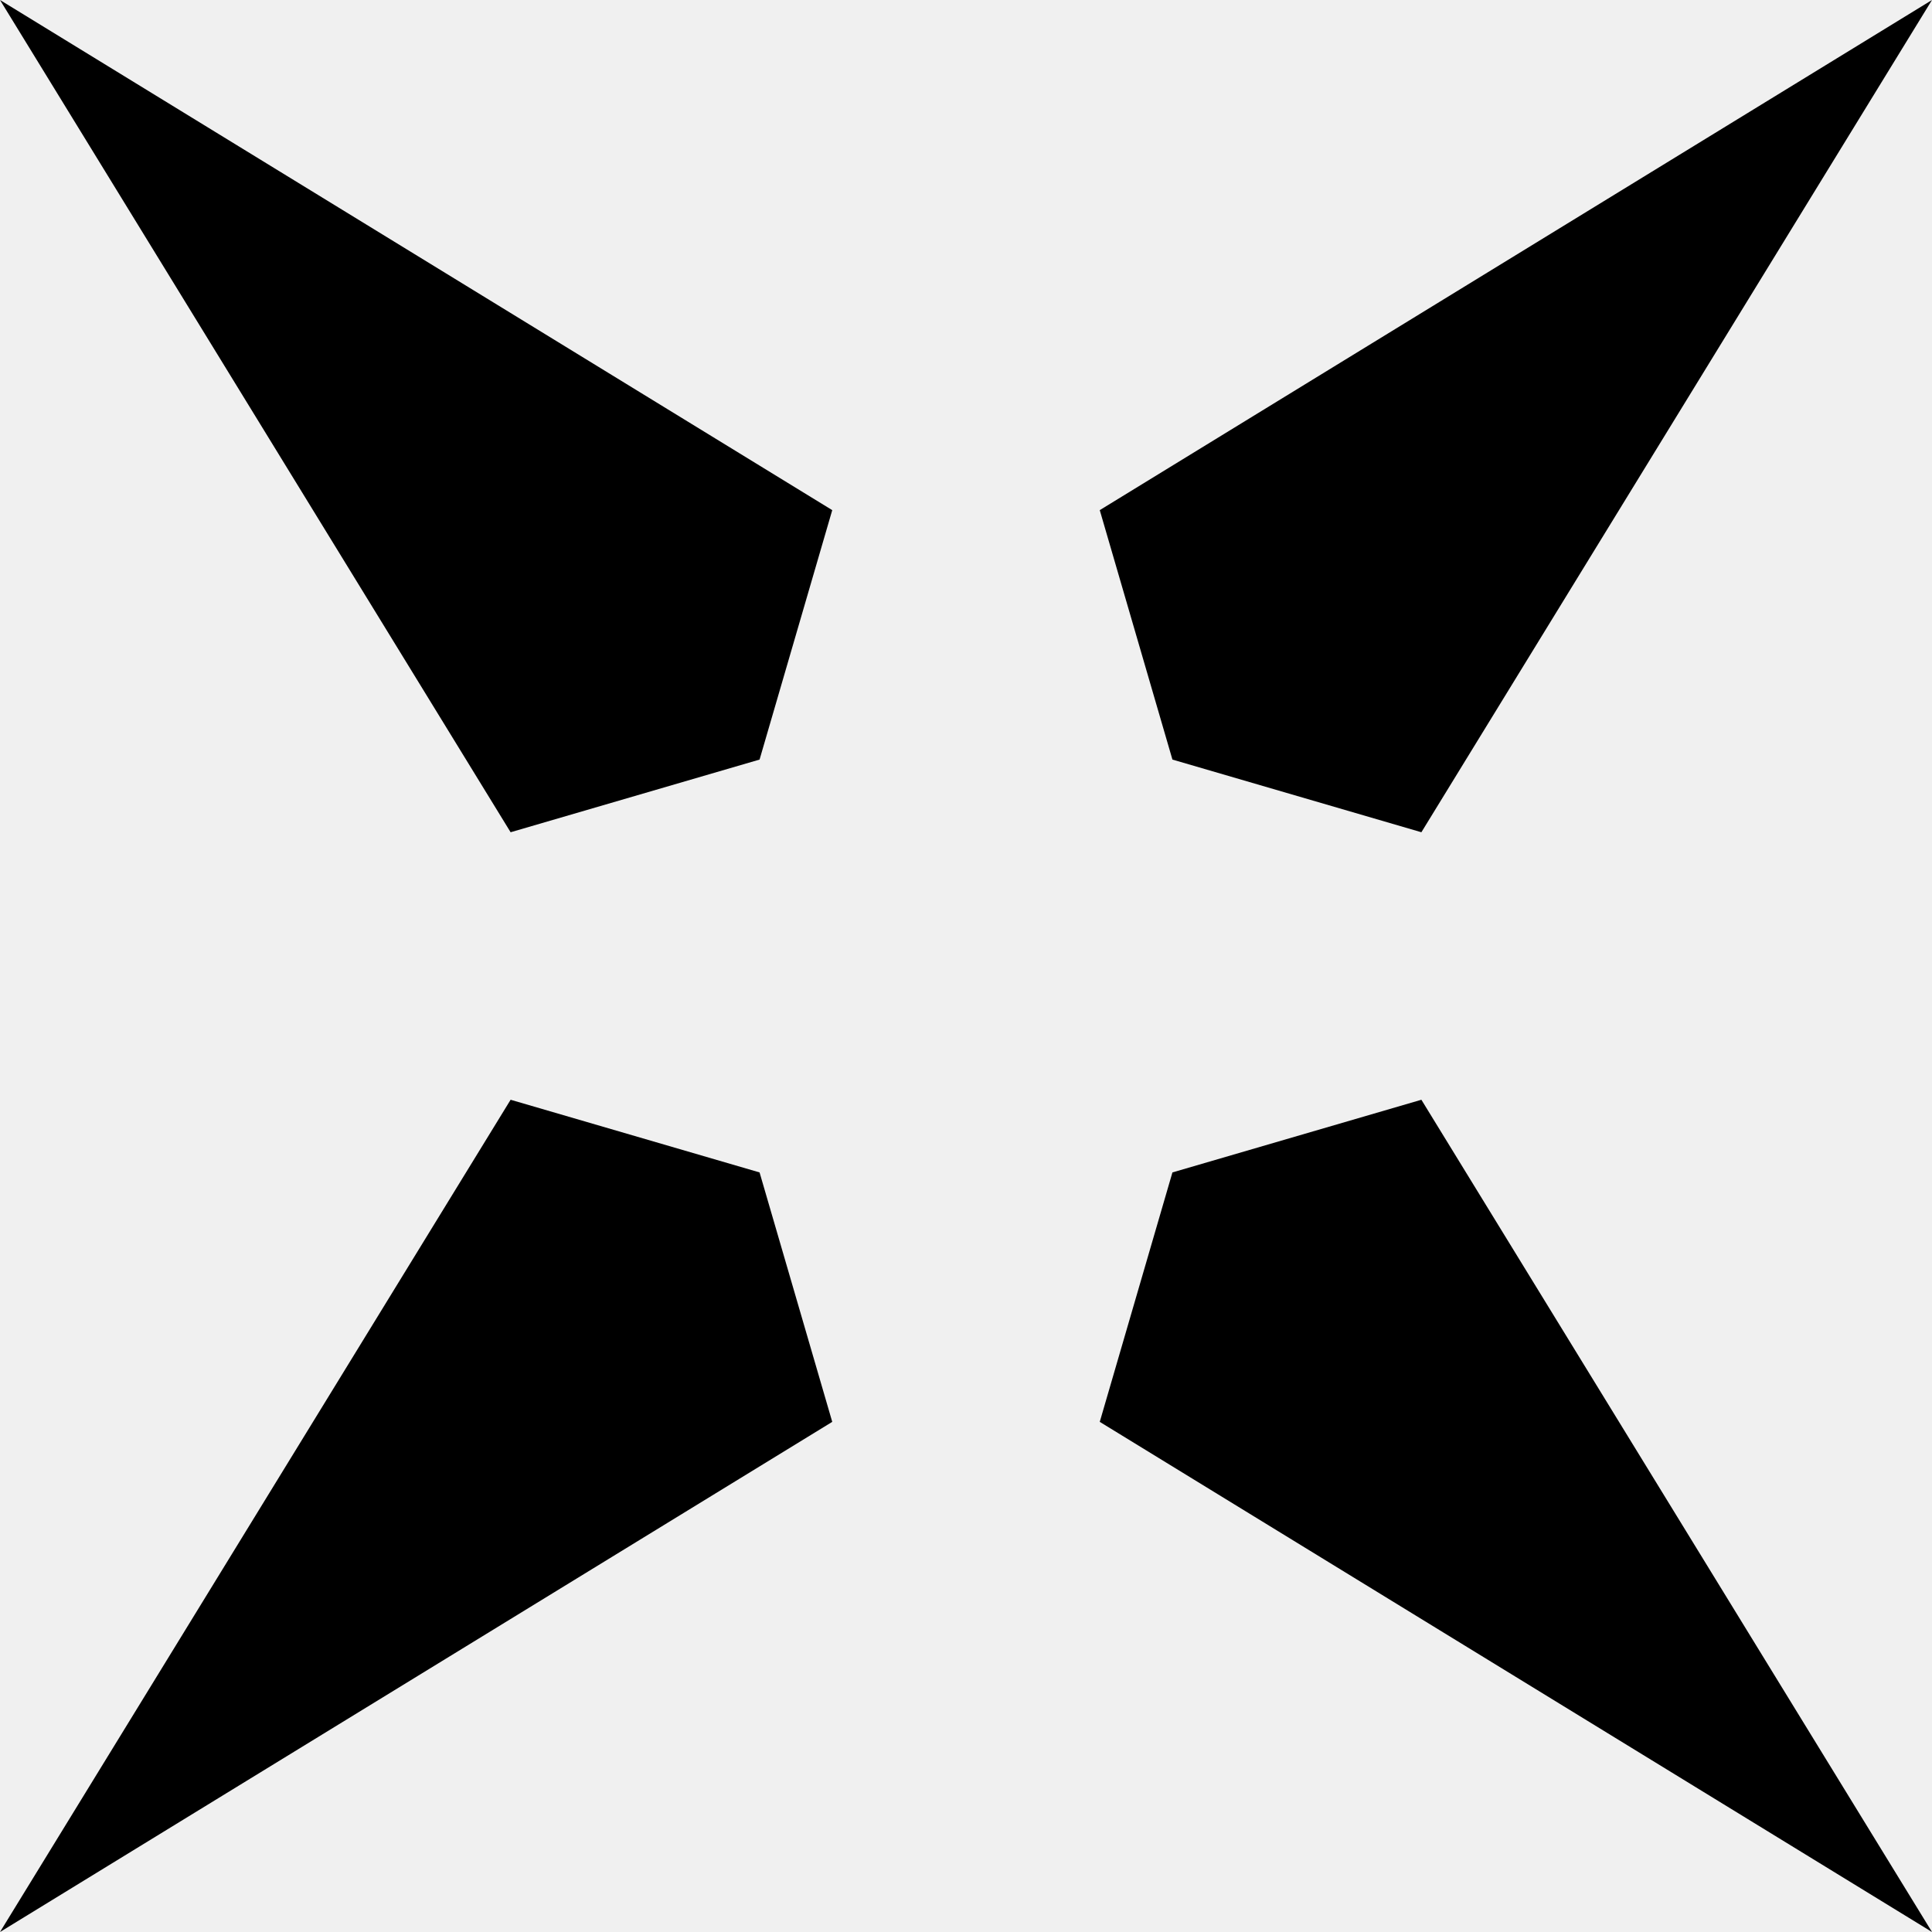
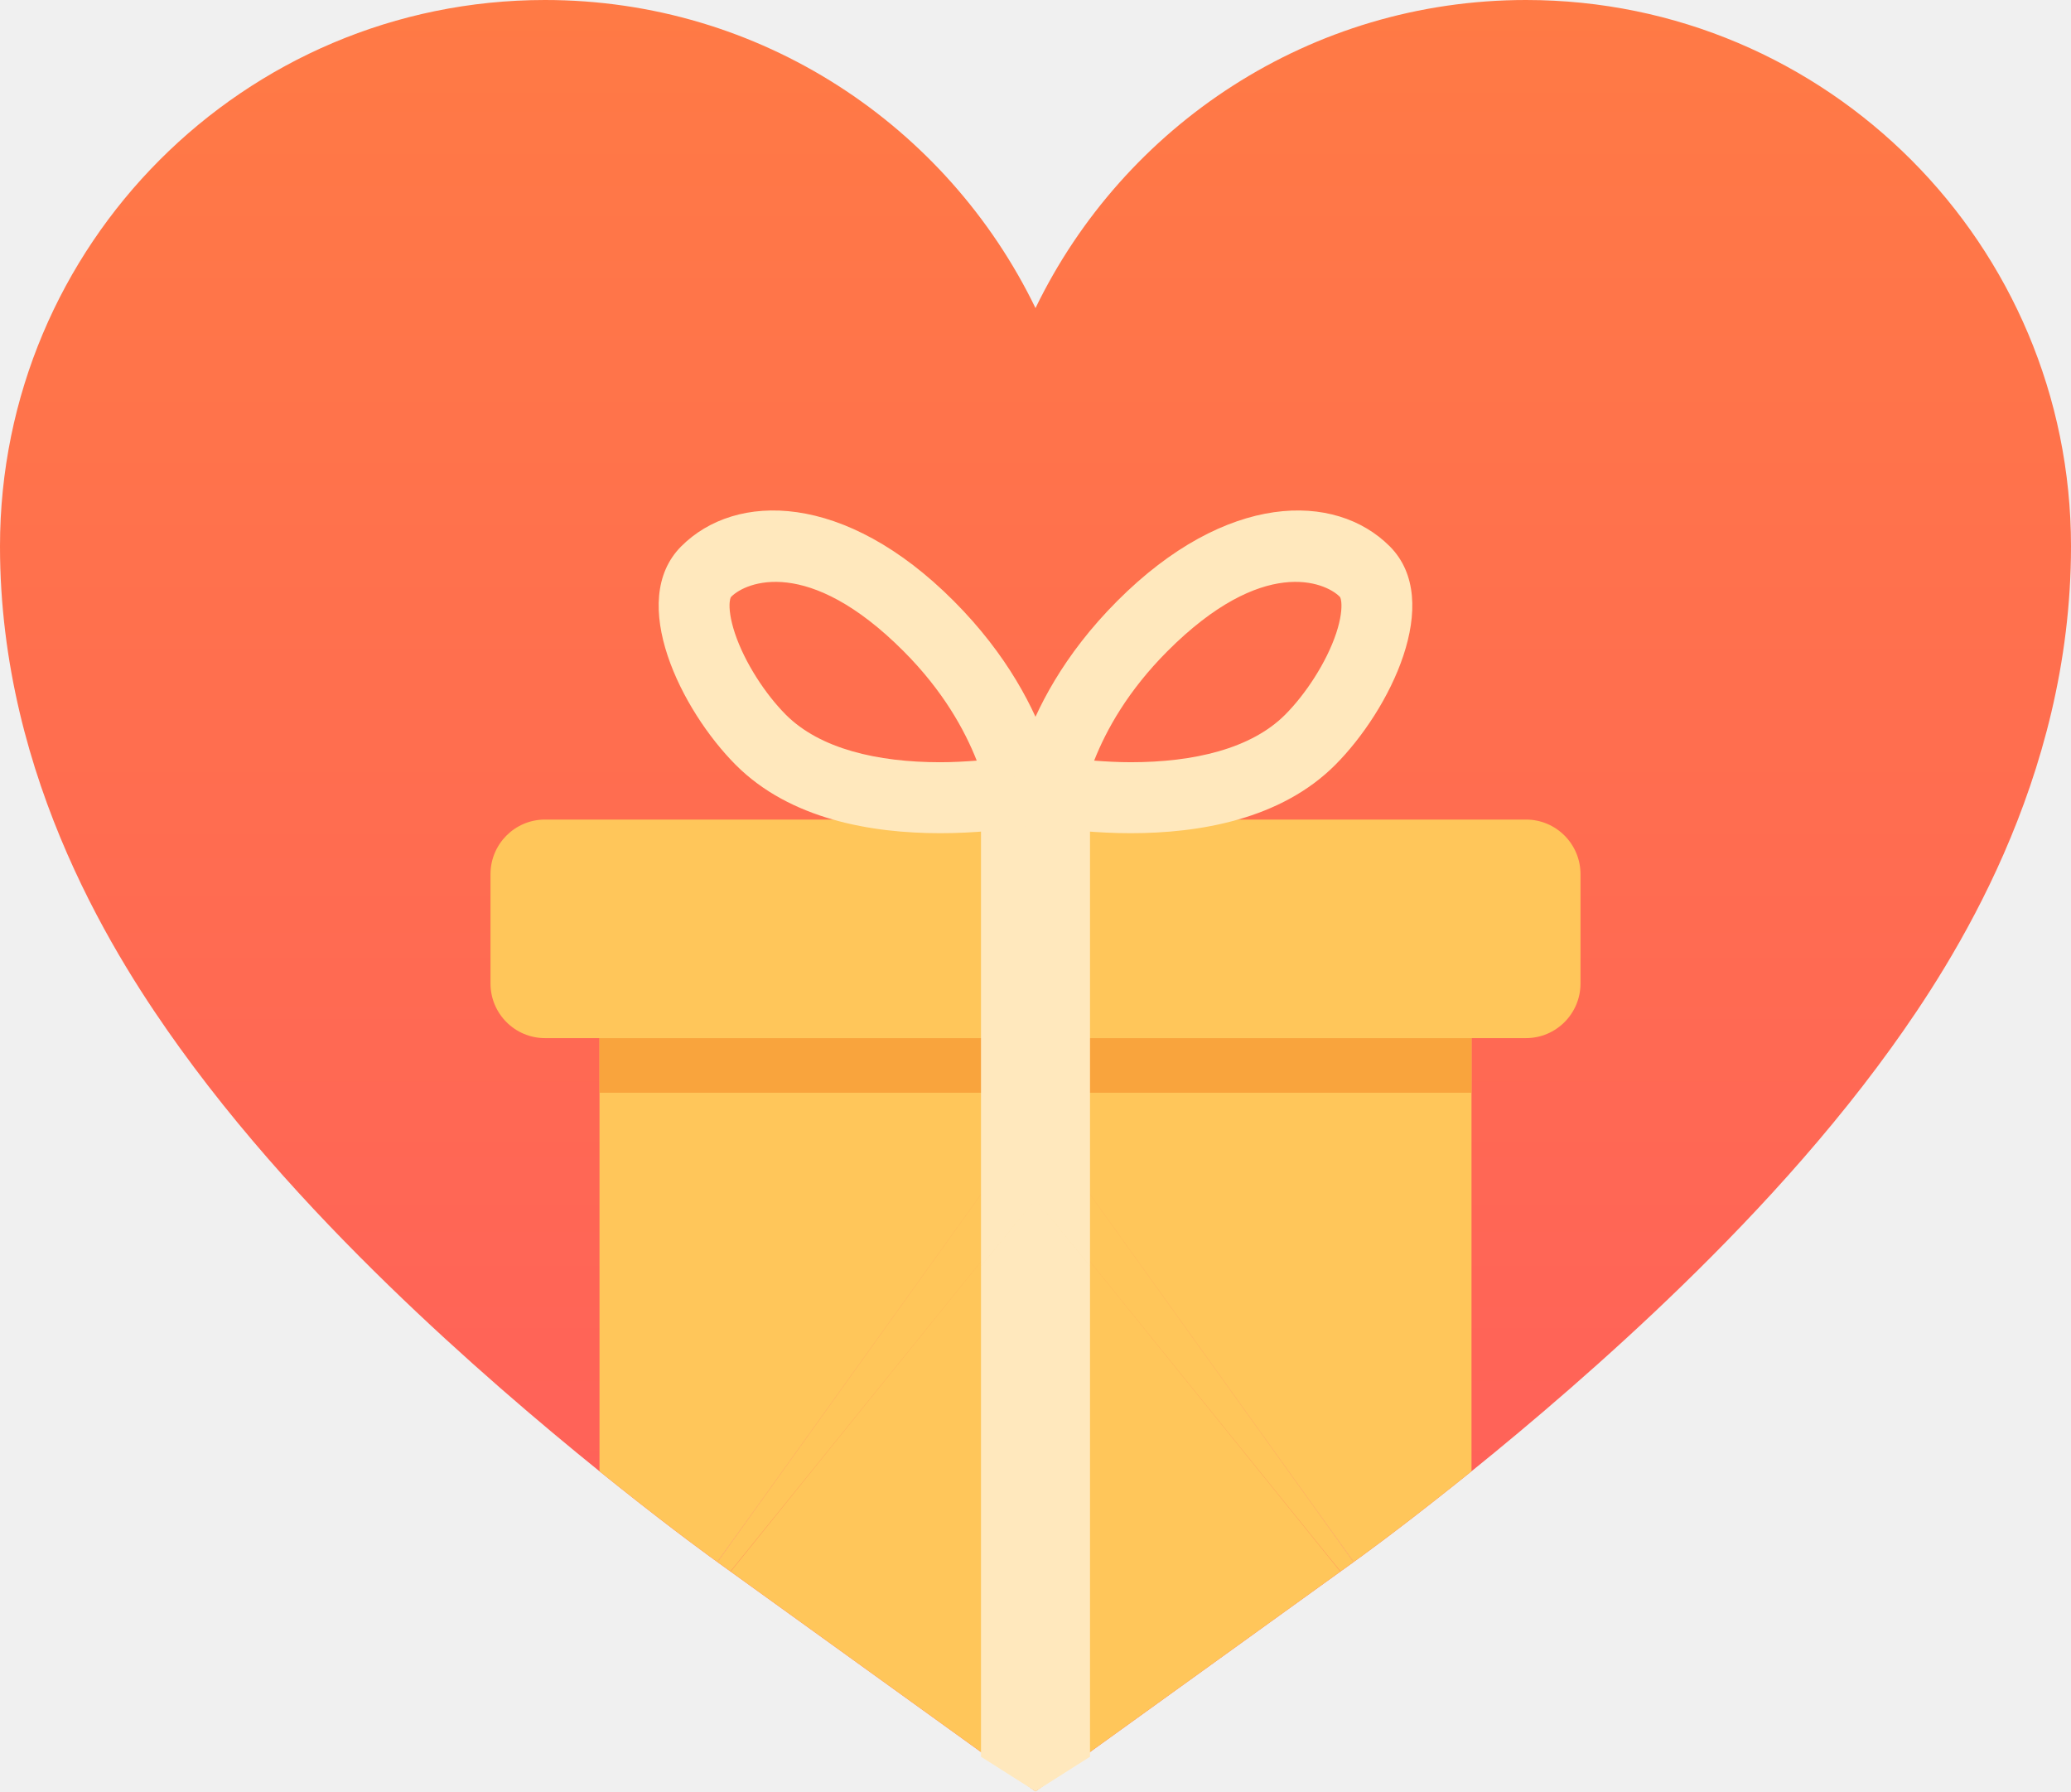
- <svg xmlns="http://www.w3.org/2000/svg" width="512" height="512" fill="none" viewBox="0 0 65 65">
-   <style>
-     path {
-       fill: #000;
-     }
-     @media (prefers-color-scheme: dark) {
-       path {
-         fill: #FFF;
-       }
-     }
-   </style>
-   <path d="M39.445 25.555 37 17.163 65 0 47.821 28l-8.376-2.445Zm-13.89 0L28 17.163 0 0l17.179 28 8.376-2.445Zm13.89 13.89L37 47.837 65 65 47.821 37l-8.376 2.445Zm-13.89 0L28 47.837 0 65l17.179-28 8.376 2.445Z" />
+ <svg xmlns="http://www.w3.org/2000/svg" width="296" height="256" viewBox="0 0 296 256" fill="none">
+   <path d="M193.459 223.241L148 256L102.541 223.241L148 159.828L193.459 223.241ZM218.105 0C261.125 0 296 34.959 296 78.084C296 111.651 278.968 137.719 270.319 149.732C259.648 164.553 246.919 177.651 236.438 187.539C225.59 197.773 215.029 206.537 207.349 212.642C203.457 215.736 200.171 218.255 197.78 220.054C196.581 220.956 195.586 221.684 194.859 222.219C194.496 222.486 194.194 222.705 193.961 222.875C193.844 222.96 193.74 223.029 193.657 223.089C193.616 223.118 193.583 223.157 193.55 223.18L193.505 223.211L193.489 223.226C193.489 223.226 193.466 223.231 148 159.828C102.534 223.231 102.511 223.226 102.511 223.226L102.495 223.211L102.45 223.18C102.417 223.157 102.384 223.118 102.343 223.089C102.261 223.029 102.156 222.96 102.039 222.875C101.806 222.705 101.504 222.486 101.141 222.219C100.414 221.684 99.419 220.956 98.22 220.054C95.829 218.255 92.543 215.736 88.651 212.642C80.971 206.537 70.41 197.773 59.562 187.539C49.081 177.651 36.352 164.553 25.681 149.732C17.032 137.719 0 111.651 0 78.084C0 34.959 34.875 0 77.895 0C108.734 0 135.379 17.969 148 44.029C160.621 17.969 187.266 6.92396e-05 218.105 0Z" fill="url(#paint0_linear_7_363)" />
+   <path d="M209.316 132.743C209.868 132.743 210.316 133.191 210.316 133.743V210.264C209.286 211.096 208.296 211.89 207.349 212.642C203.457 215.736 200.171 218.255 197.78 220.054C196.581 220.955 195.587 221.684 194.859 222.22C194.497 222.486 194.194 222.705 193.961 222.875C193.844 222.96 193.74 223.029 193.657 223.089C193.616 223.118 193.583 223.157 193.55 223.18L193.505 223.211L193.489 223.226C193.488 223.225 193.277 222.968 148 159.828L193.459 223.241L191.6 224.58C190.76 223.543 189.546 222.045 187.795 219.88L148 170.643L191.578 224.596L148 256L104.421 224.596L148 170.643C118.266 207.445 107.965 220.175 104.398 224.58L102.541 223.241L148 159.828C102.534 223.231 102.51 223.226 102.51 223.226L102.496 223.211L102.45 223.18C102.417 223.157 102.384 223.118 102.343 223.089C102.261 223.029 102.155 222.96 102.039 222.875C101.805 222.705 101.503 222.486 101.141 222.22C100.413 221.684 99.419 220.955 98.22 220.054C95.829 218.255 92.543 215.736 88.651 212.642C87.704 211.89 86.714 211.096 85.684 210.264V133.743C85.684 133.191 86.132 132.743 86.684 132.743H209.316Z" fill="#FFC65A" />
+   <rect x="85.684" y="148.36" width="124.632" height="7.808" fill="#F9A43D" />
+   <path d="M70.105 124.935C70.105 120.622 73.593 117.126 77.895 117.126H218.105C222.407 117.126 225.895 120.622 225.895 124.935V140.551C225.895 144.864 222.407 148.36 218.105 148.36H77.895C73.593 148.36 70.105 144.864 70.105 140.551V124.935Z" fill="#FFC65A" />
+   <path d="M155.79 180.942L148 171.388L155.79 180.948V251.061L148 256L140.211 251.062V180.947L148 171.388C145.24 174.774 142.646 177.953 140.211 180.941V117.126H155.79V180.942Z" fill="#FFE8BD" />
+   <path d="M97.367 78.078C105.156 70.273 120.739 70.276 136.314 85.887C151.701 101.312 151.891 116.744 151.893 117.121C151.893 117.121 120.735 124.93 105.156 109.313C97.368 101.503 89.579 85.885 97.367 78.078ZM129.149 93.07C115.487 79.378 106.598 83.195 104.533 85.262C104.524 85.27 104.355 85.355 104.289 86.07C104.209 86.949 104.351 88.437 105.035 90.493C106.43 94.684 109.408 99.223 112.322 102.145C117.197 107.026 125.421 108.931 134.367 108.932C136.2 108.932 137.963 108.829 139.601 108.703C137.877 104.332 134.801 98.736 129.149 93.07Z" fill="#FFE8BD" />
+   <path d="M159.684 85.887C175.26 70.276 190.842 70.274 198.632 78.078C206.42 85.886 198.631 101.503 190.842 109.313C175.263 124.93 144.105 117.121 144.105 117.121C144.108 116.746 144.296 101.313 159.684 85.887ZM191.466 85.262C189.399 83.195 180.51 79.379 166.85 93.07C161.196 98.739 158.105 104.331 156.383 108.703C158.025 108.83 159.792 108.931 161.632 108.931C170.578 108.931 178.802 107.026 183.677 102.145C186.592 99.222 189.585 94.685 190.979 90.493C191.663 88.436 191.789 86.949 191.709 86.07C191.644 85.355 191.474 85.27 191.466 85.262Z" fill="#FFE8BD" />
+   <defs>
+     <linearGradient id="paint0_linear_7_363" x1="148" y1="0" x2="148" y2="256" gradientUnits="userSpaceOnUse">
+       <stop stop-color="#FF7A45" />
+       <stop offset="1" stop-color="#FF5D5D" />
+     </linearGradient>
+   </defs>
</svg>
